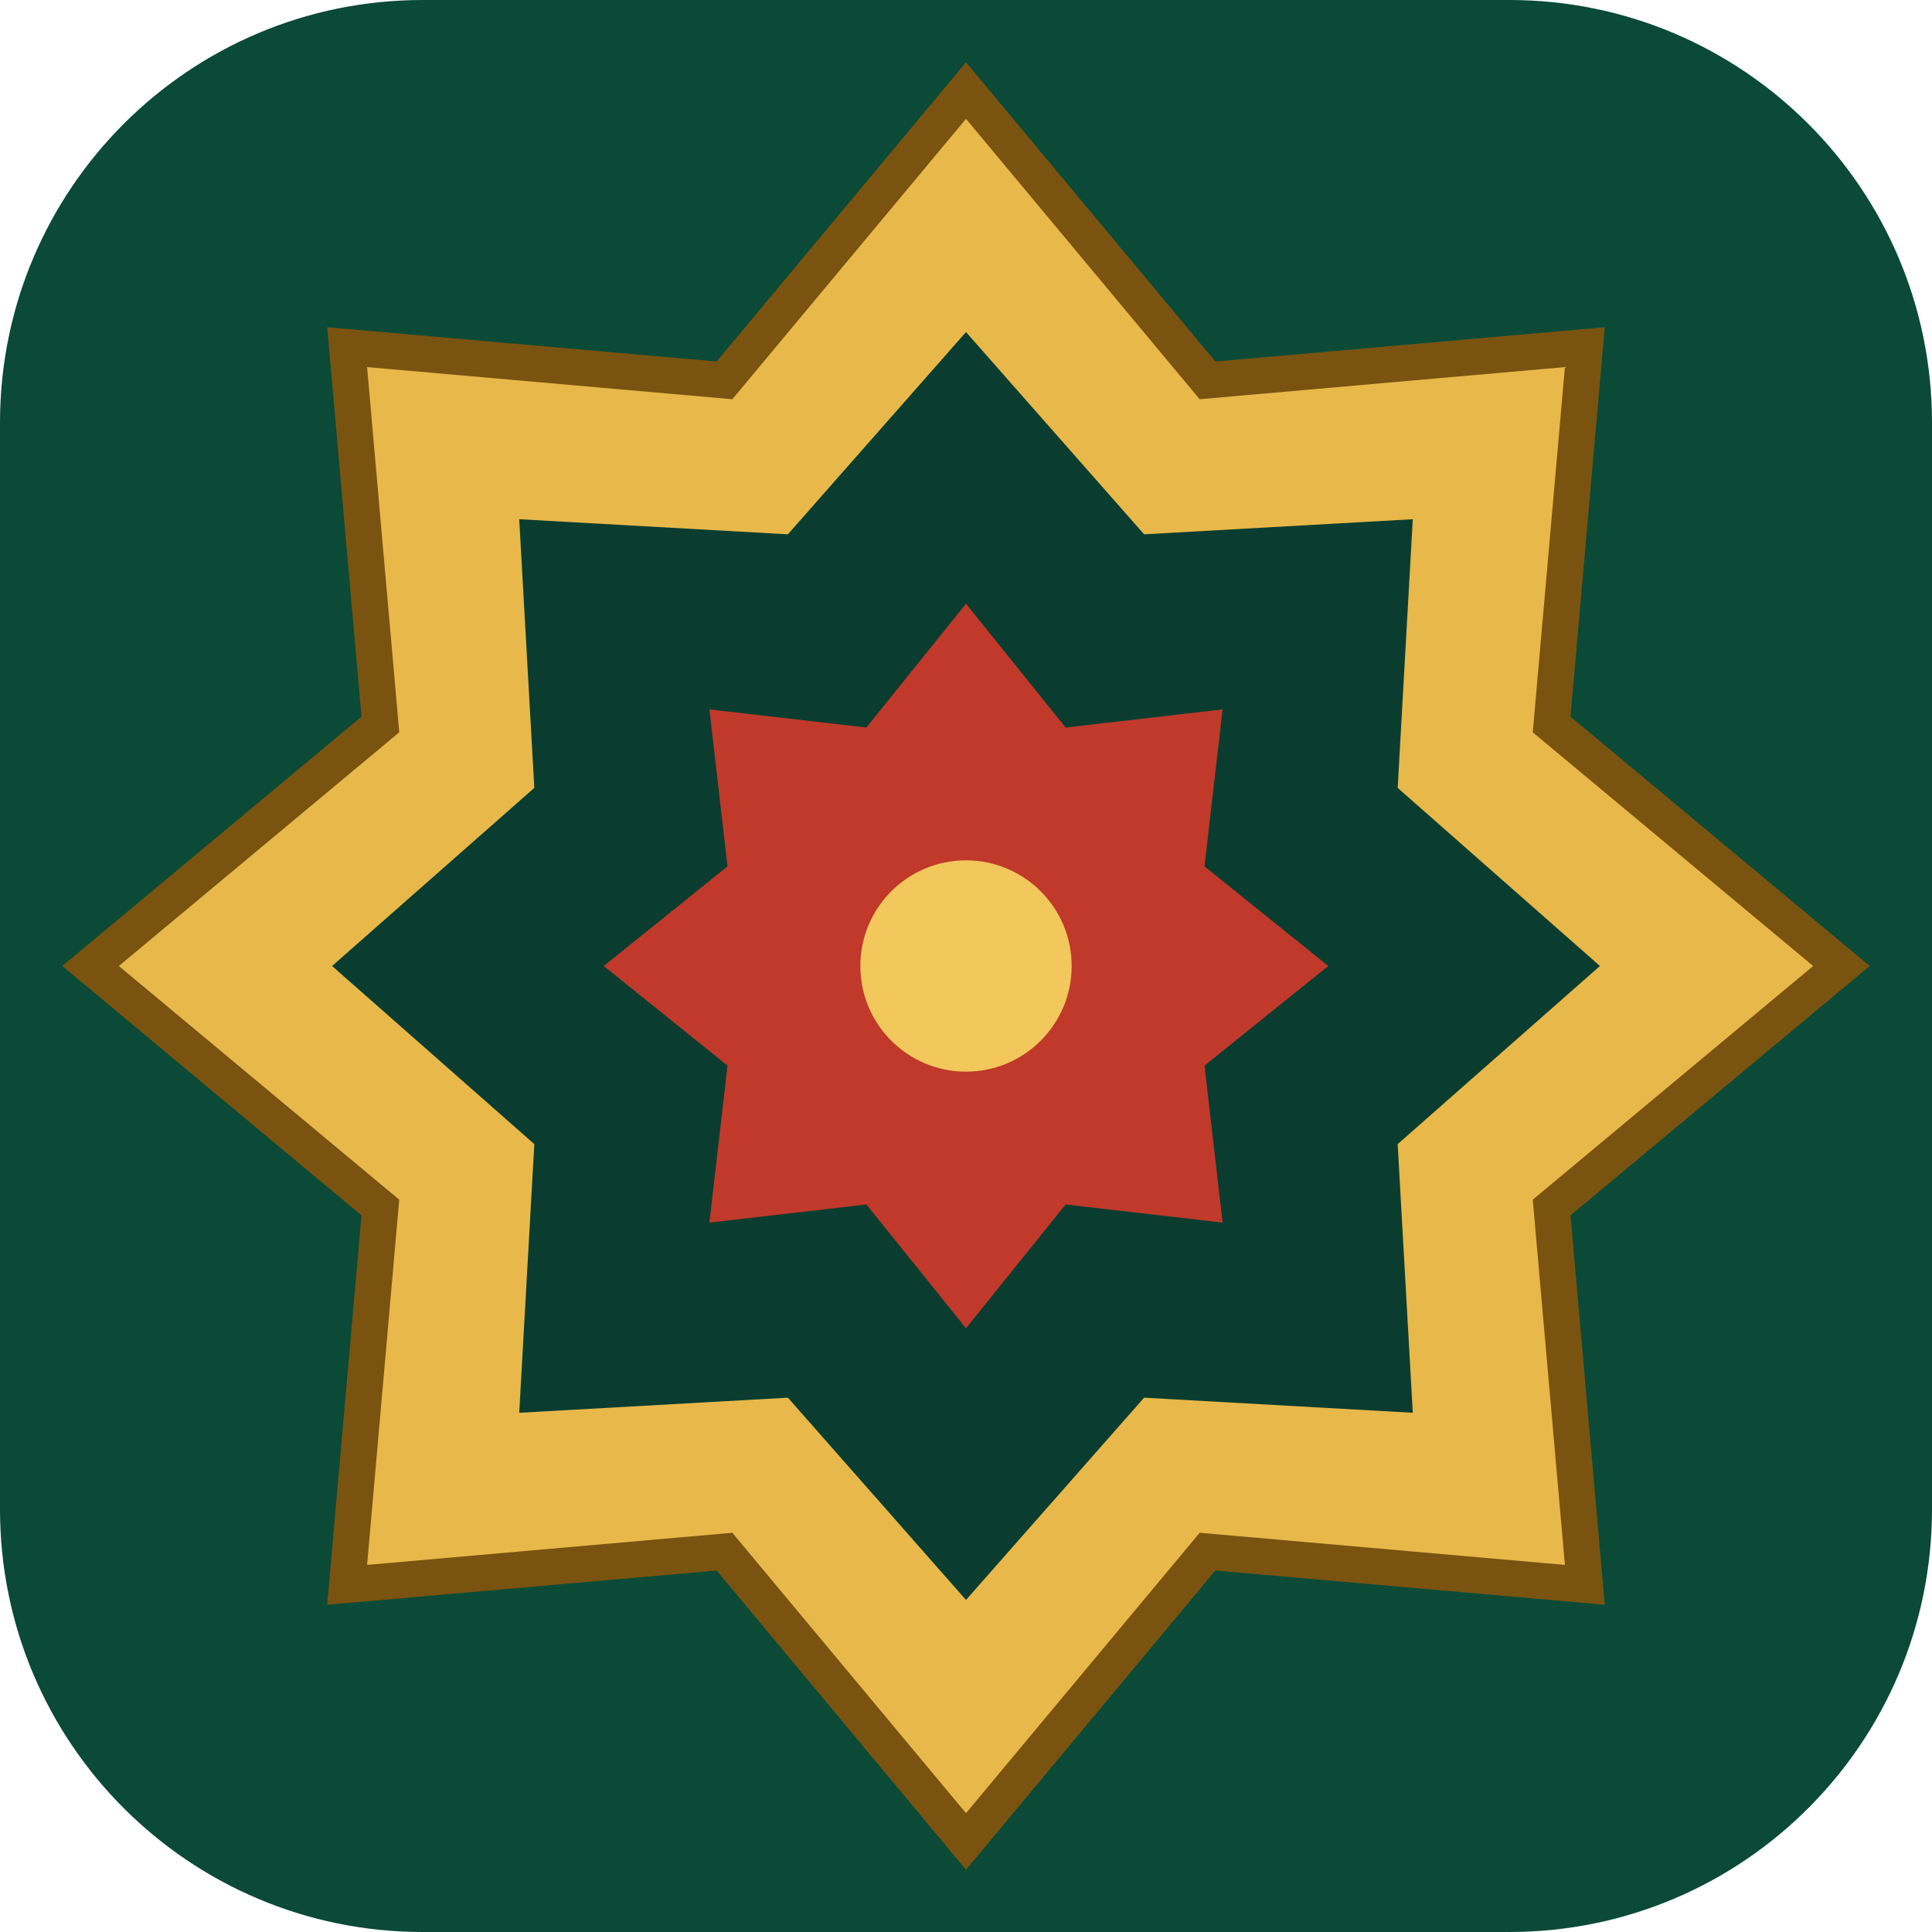
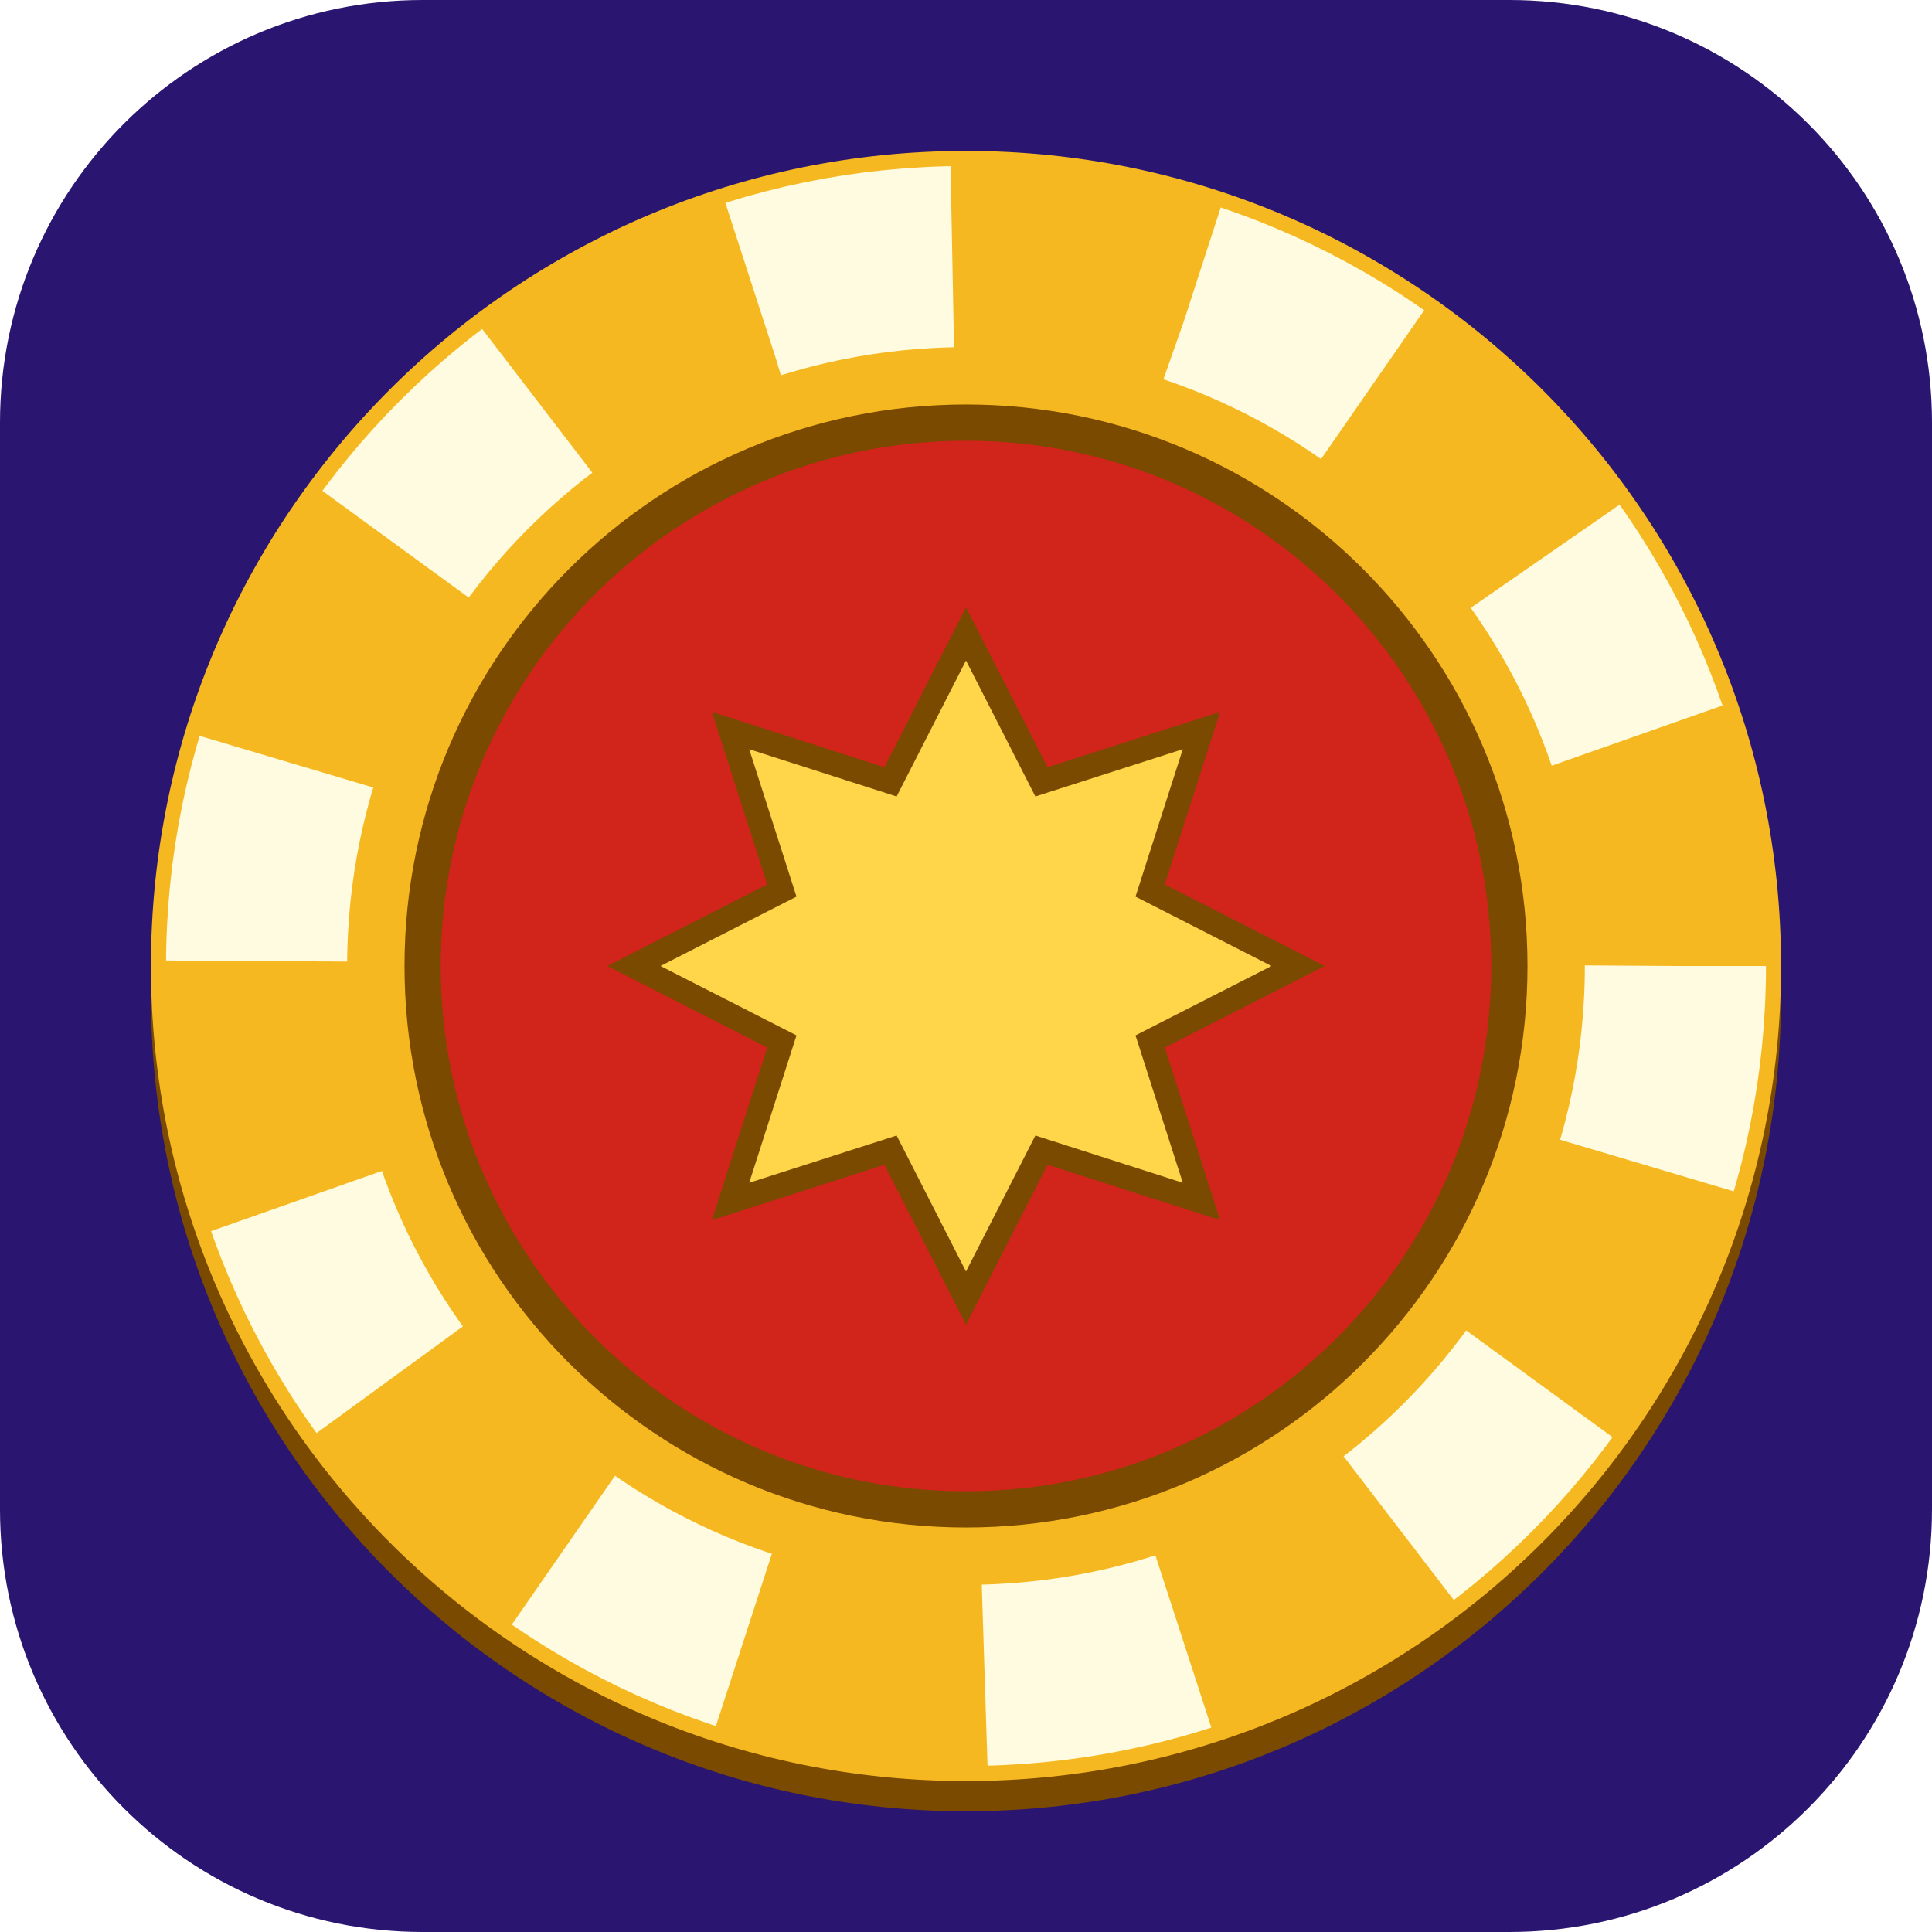
<svg xmlns="http://www.w3.org/2000/svg" viewBox="0 0 64 64">
-   <rect width="64" height="64" rx="14" fill="#0a4a37" />
-   <polygon points="32.0,3.0 40.0,12.6 52.5,11.5 51.4,24.0 61.0,32.0 51.4,40.0 52.5,52.5 40.0,51.4 32.0,61.0 24.0,51.4 11.5,52.5 12.6,40.0 3.0,32.0 12.6,24.0 11.5,11.5 24.0,12.6" fill="#e8b84a" stroke="#7a5310" stroke-width="1.2" />
-   <polygon points="32.0,11.0 37.9,17.7 46.8,17.2 46.3,26.1 53.0,32.0 46.3,37.9 46.8,46.8 37.9,46.3 32.0,53.0 26.1,46.3 17.2,46.8 17.7,37.9 11.0,32.0 17.7,26.1 17.2,17.2 26.1,17.7" fill="#0a3d2f" />
-   <polygon points="32.0,20.0 35.3,24.1 40.5,23.5 39.9,28.7 44.0,32.0 39.9,35.3 40.5,40.5 35.3,39.9 32.0,44.0 28.7,39.9 23.5,40.5 24.1,35.3 20.0,32.0 24.1,28.7 23.5,23.5 28.7,24.1" fill="#c0392b" />
-   <circle cx="32" cy="32" r="3.5" fill="#f2c75c" />
+   <rect width="64" height="64" rx="14" fill="#2a1670" />
+   <circle cx="32" cy="33" r="27" fill="#7a4a00" />
+   <circle cx="32" cy="32" r="27" fill="#f5b820" />
+   <circle cx="32" cy="32" r="23.5" fill="none" stroke="#fffbe0" stroke-width="6" stroke-dasharray="6.7 8.1" />
+   <circle cx="32" cy="32" r="18" fill="#d1241a" stroke="#7a4a00" stroke-width="1.2" />
+   <polygon points="32.0,21.0 34.5,25.9 39.8,24.2 38.1,29.5 43.0,32.0 38.1,34.5 39.8,39.8 34.5,38.1 32.0,43.0 29.5,38.1 24.2,39.8 25.9,34.5 21.0,32.0 25.9,29.5 24.2,24.2 29.5,25.9" fill="#ffd54a" stroke="#7a4a00" stroke-width="0.8" />
</svg>
